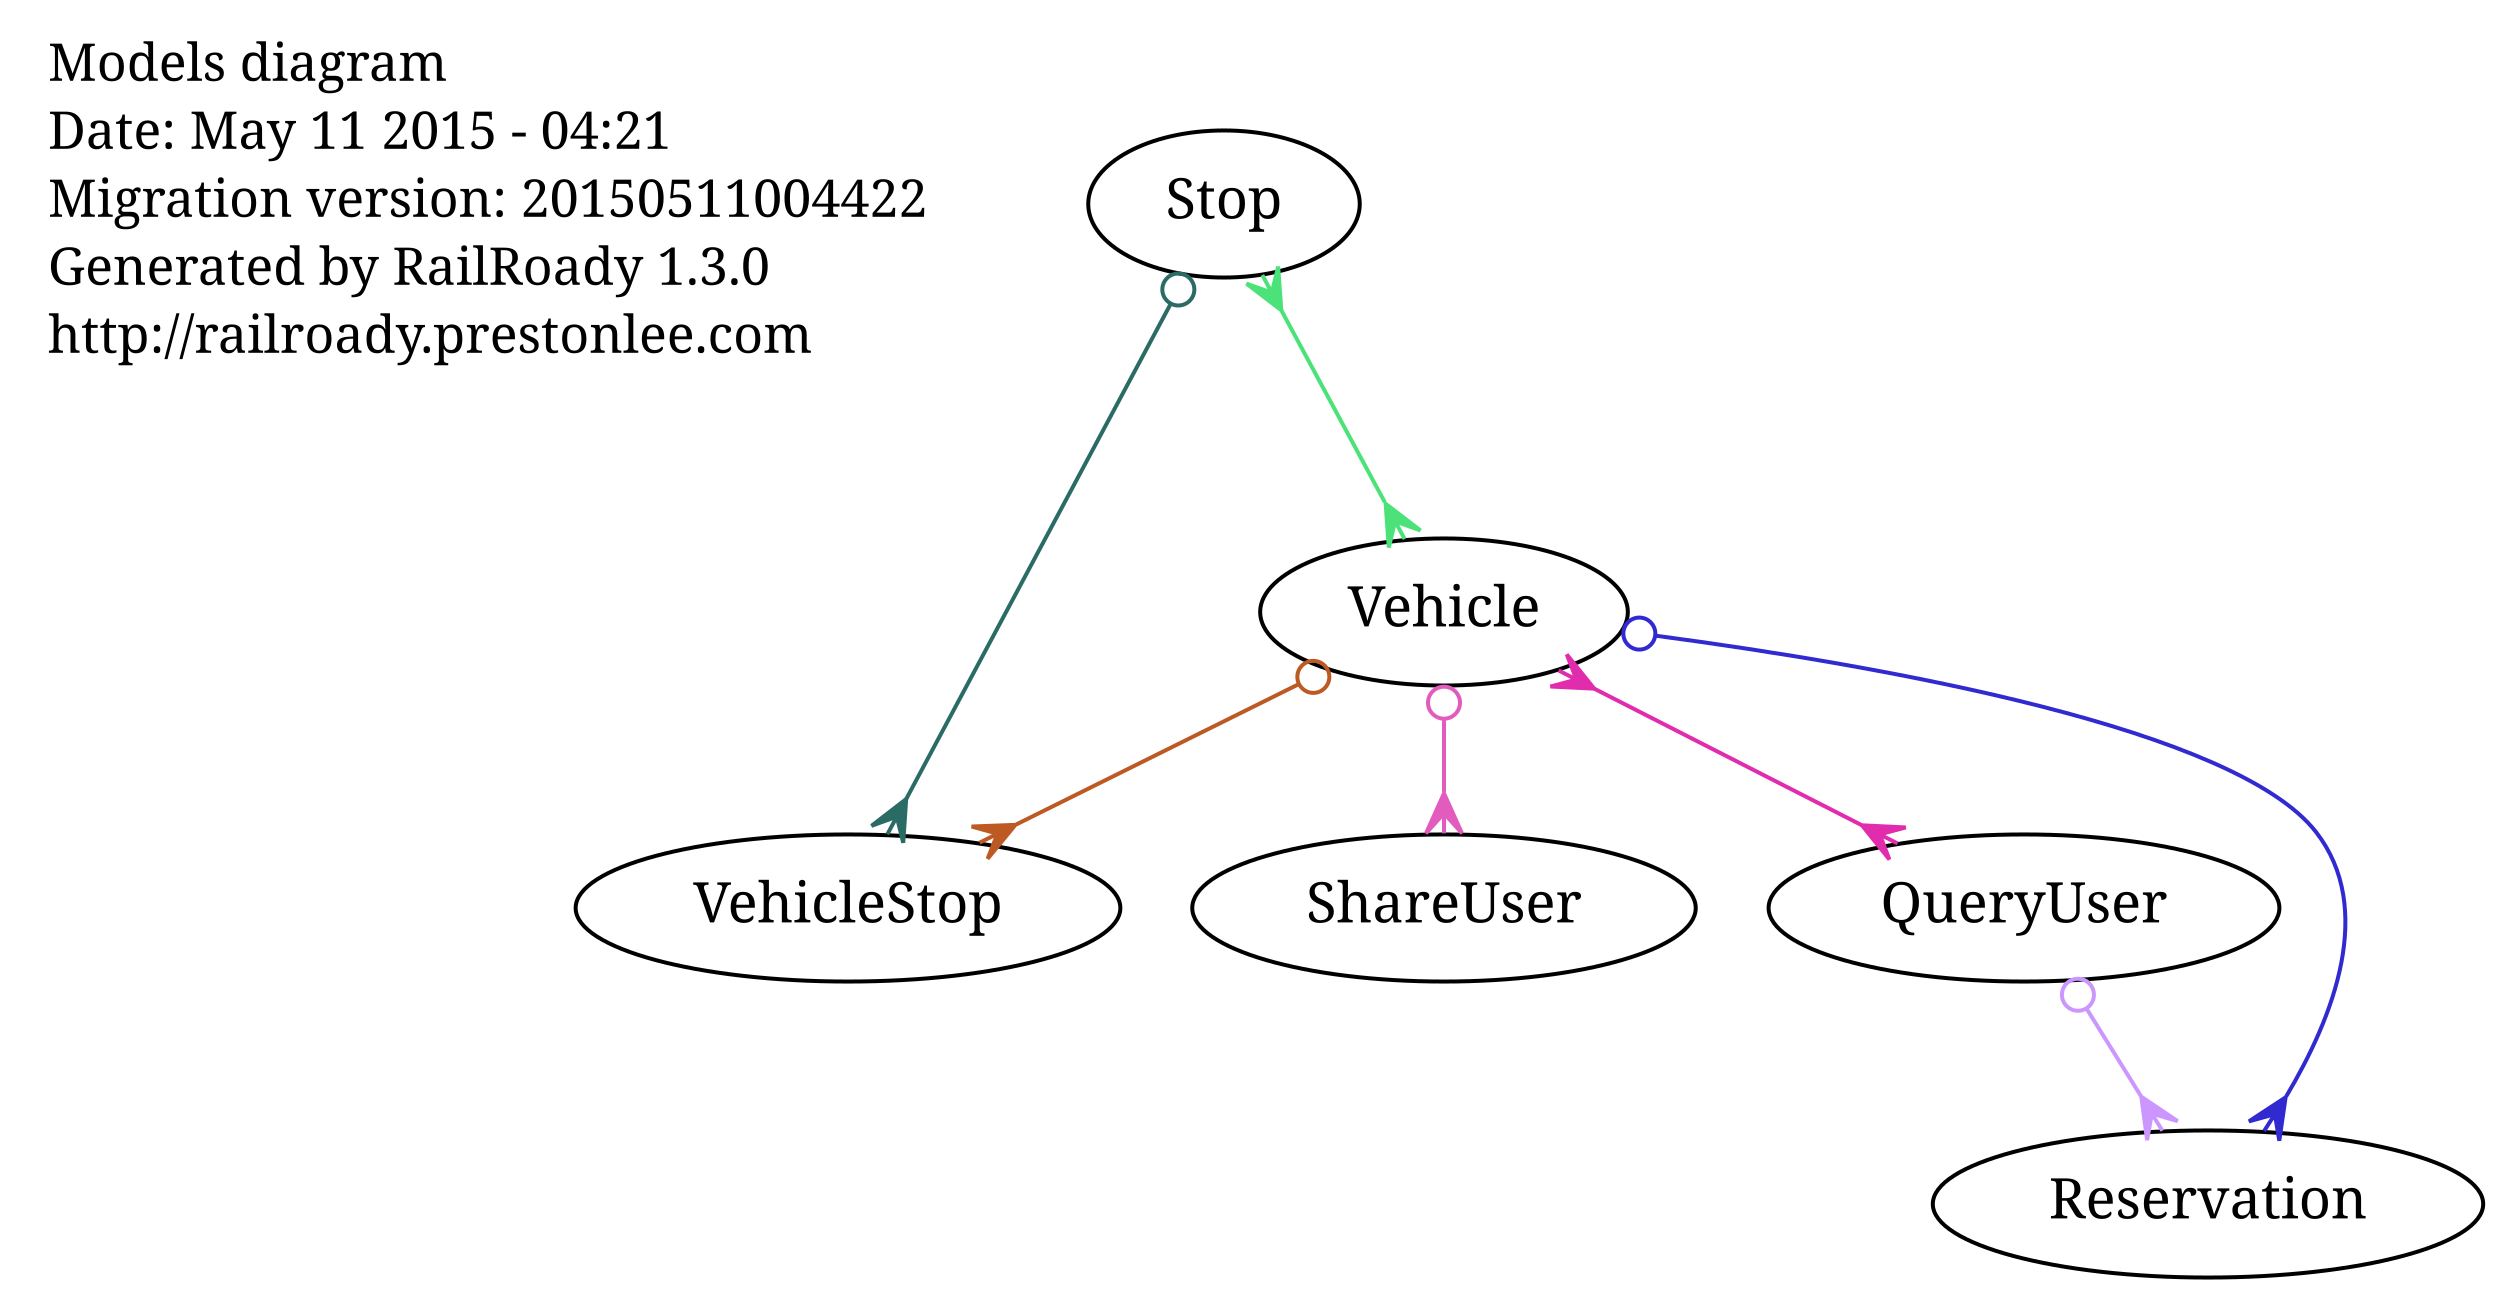
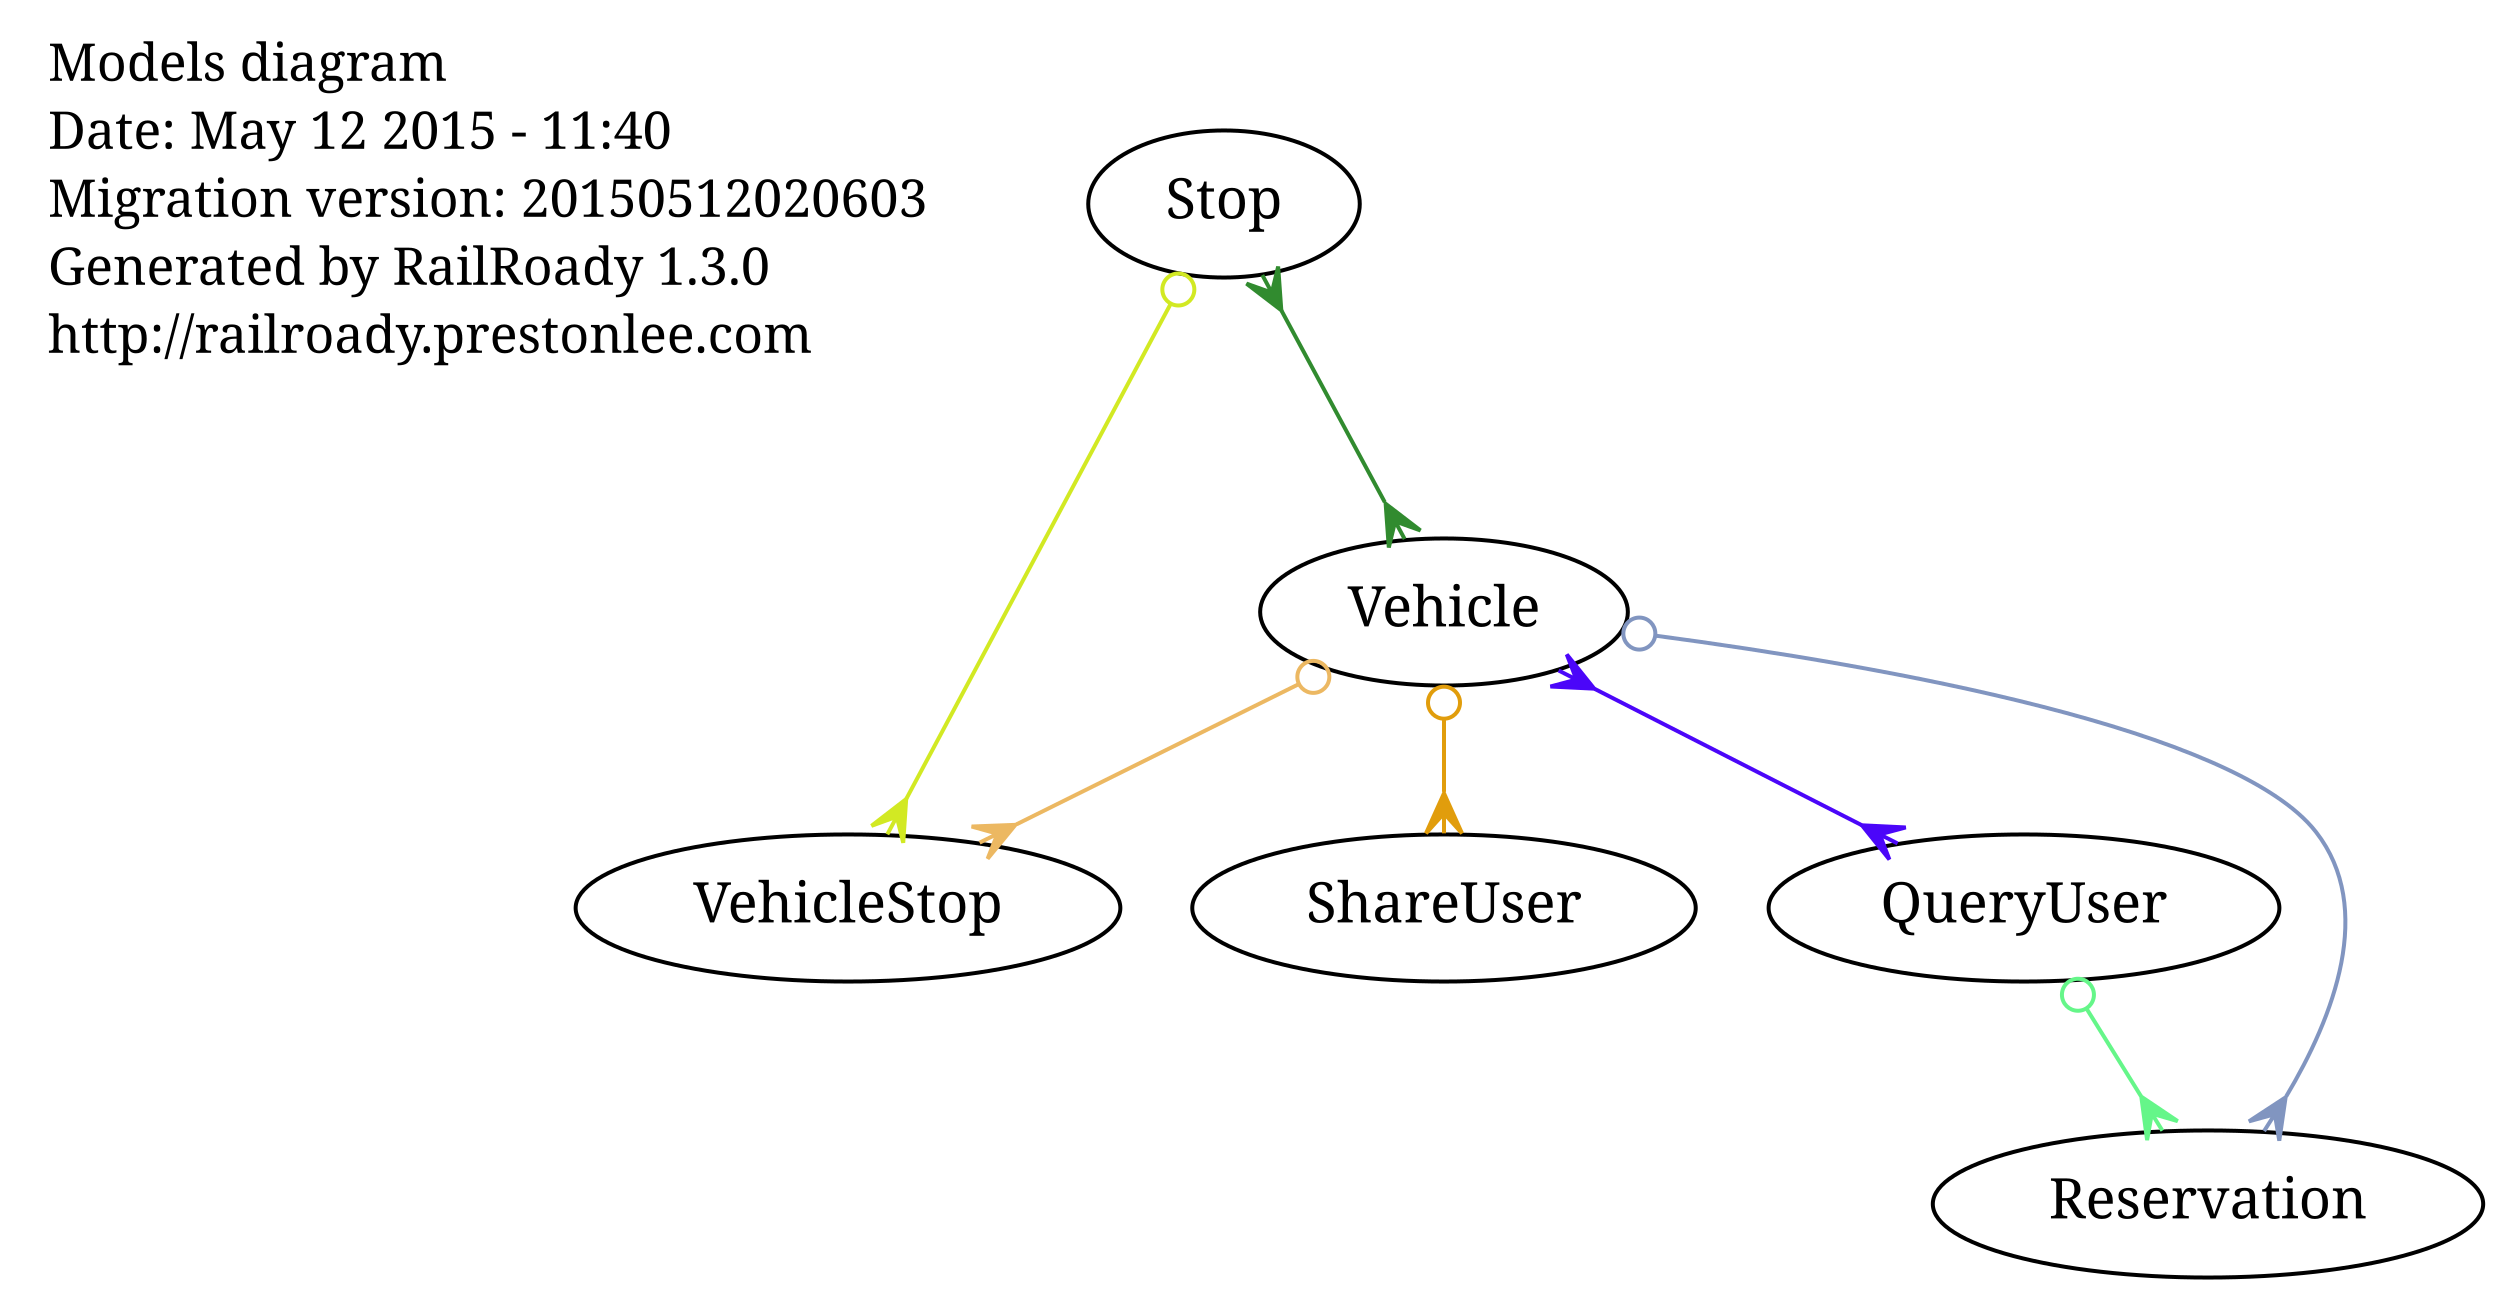
<svg xmlns="http://www.w3.org/2000/svg" width="625pt" height="324pt" viewBox="0.00 0.00 625.00 324.00">
  <g id="graph1" class="graph" transform="scale(1 1) rotate(0) translate(4 320)">
    <polygon fill="white" stroke="white" points="-4,5 -4,-320 622,-320 622,5 -4,5" />
    <g id="node1" class="node">
      <text text-anchor="start" x="8" y="-299.8" font-family="Times Roman,serif" font-size="13.00">Models diagram</text>
-       <text text-anchor="start" x="8" y="-282.8" font-family="Times Roman,serif" font-size="13.00">Date: May 11 2015 - 04:21</text>
-       <text text-anchor="start" x="8" y="-265.8" font-family="Times Roman,serif" font-size="13.00">Migration version: 20150511004422</text>
+       <text text-anchor="start" x="8" y="-282.8" font-family="Times Roman,serif" font-size="13.00">Date: May 12 2015 - 11:40</text>
+       <text text-anchor="start" x="8" y="-265.8" font-family="Times Roman,serif" font-size="13.00">Migration version: 20150512020603</text>
      <text text-anchor="start" x="8" y="-248.8" font-family="Times Roman,serif" font-size="13.00">Generated by RailRoady 1.3.0</text>
      <text text-anchor="start" x="8" y="-231.8" font-family="Times Roman,serif" font-size="13.00">http://railroady.prestonlee.com</text>
    </g>
    <g id="node2" class="node">
      <ellipse fill="none" stroke="black" cx="357" cy="-93" rx="62.932" ry="18.385" />
      <text text-anchor="middle" x="357" y="-89.4" font-family="Times Roman,serif" font-size="14.00">ShareUser</text>
    </g>
    <g id="node3" class="node">
      <ellipse fill="none" stroke="black" cx="302" cy="-269" rx="33.941" ry="18.385" />
      <text text-anchor="middle" x="302" y="-265.4" font-family="Times Roman,serif" font-size="14.00">Stop</text>
    </g>
    <g id="node4" class="node">
      <ellipse fill="none" stroke="black" cx="357" cy="-167" rx="45.962" ry="18.385" />
      <text text-anchor="middle" x="357" y="-163.4" font-family="Times Roman,serif" font-size="14.00">Vehicle</text>
    </g>
    <g id="edge4" class="edge">
-       <path fill="none" stroke="#4be279" d="M316.353,-242.382C324.303,-227.638 334.171,-209.337 342.193,-194.46" />
-       <polygon fill="#4be279" stroke="#4be279" points="316.326,-242.431 307.619,-249.097 313.953,-246.832 311.58,-251.233 311.58,-251.233 311.58,-251.233 313.953,-246.832 315.541,-253.369 316.326,-242.431 316.326,-242.431" />
-       <polygon fill="#4be279" stroke="#4be279" points="342.413,-194.052 351.12,-187.386 344.786,-189.651 347.159,-185.25 347.159,-185.25 347.159,-185.25 344.786,-189.651 343.198,-183.114 342.413,-194.052 342.413,-194.052" />
+       <path fill="none" stroke="#318b2f" d="M316.353,-242.382C324.303,-227.638 334.171,-209.337 342.193,-194.46" />
+       <polygon fill="#318b2f" stroke="#318b2f" points="316.326,-242.431 307.619,-249.097 313.953,-246.832 311.58,-251.233 311.58,-251.233 311.58,-251.233 313.953,-246.832 315.541,-253.369 316.326,-242.431 316.326,-242.431" />
+       <polygon fill="#318b2f" stroke="#318b2f" points="342.413,-194.052 351.12,-187.386 344.786,-189.651 347.159,-185.25 347.159,-185.25 347.159,-185.25 344.786,-189.651 343.198,-183.114 342.413,-194.052 342.413,-194.052" />
    </g>
    <g id="node5" class="node">
      <ellipse fill="none" stroke="black" cx="208" cy="-93" rx="68.089" ry="18.385" />
      <text text-anchor="middle" x="208" y="-89.4" font-family="Times Roman,serif" font-size="14.00">VehicleStop</text>
    </g>
    <g id="edge2" class="edge">
-       <path fill="none" stroke="#2a6b65" d="M288.638,-243.982C271.159,-211.256 240.642,-154.116 222.58,-120.3" />
-       <ellipse fill="none" stroke="#2a6b65" cx="290.585" cy="-247.627" rx="4" ry="4" />
-       <polygon fill="#2a6b65" stroke="#2a6b65" points="222.549,-120.24 221.807,-109.3 220.193,-115.83 217.838,-111.42 217.838,-111.42 217.838,-111.42 220.193,-115.83 213.868,-113.54 222.549,-120.24 222.549,-120.24" />
+       <path fill="none" stroke="#d2e923" d="M288.638,-243.982C271.159,-211.256 240.642,-154.116 222.58,-120.3" />
+       <ellipse fill="none" stroke="#d2e923" cx="290.585" cy="-247.627" rx="4" ry="4" />
+       <polygon fill="#d2e923" stroke="#d2e923" points="222.549,-120.24 221.807,-109.3 220.193,-115.83 217.838,-111.42 217.838,-111.42 217.838,-111.42 220.193,-115.83 213.868,-113.54 222.549,-120.24 222.549,-120.24" />
    </g>
    <g id="edge12" class="edge">
-       <path fill="none" stroke="#e25cbe" d="M357,-140.309C357,-134.377 357,-128.061 357,-122.04" />
-       <ellipse fill="none" stroke="#e25cbe" cx="357" cy="-144.327" rx="4" ry="4" />
-       <polygon fill="#e25cbe" stroke="#e25cbe" points="357,-121.667 361.5,-111.667 357,-116.667 357,-111.667 357,-111.667 357,-111.667 357,-116.667 352.5,-111.667 357,-121.667 357,-121.667" />
+       <path fill="none" stroke="#e19d0c" d="M357,-140.309C357,-134.377 357,-128.061 357,-122.04" />
+       <ellipse fill="none" stroke="#e19d0c" cx="357" cy="-144.327" rx="4" ry="4" />
+       <polygon fill="#e19d0c" stroke="#e19d0c" points="357,-121.667 361.5,-111.667 357,-116.667 357,-111.667 357,-111.667 357,-111.667 357,-116.667 352.5,-111.667 357,-121.667 357,-121.667" />
    </g>
    <g id="edge10" class="edge">
-       <path fill="none" stroke="#bd5a24" d="M320.618,-148.931C299.314,-138.351 272.319,-124.944 250.099,-113.908" />
-       <ellipse fill="none" stroke="#bd5a24" cx="324.335" cy="-150.777" rx="4" ry="4" />
-       <polygon fill="#bd5a24" stroke="#bd5a24" points="249.856,-113.788 242.901,-105.309 245.378,-111.564 240.9,-109.339 240.9,-109.339 240.9,-109.339 245.378,-111.564 238.898,-113.37 249.856,-113.788 249.856,-113.788" />
+       <path fill="none" stroke="#ecb862" d="M320.618,-148.931C299.314,-138.351 272.319,-124.944 250.099,-113.908" />
+       <ellipse fill="none" stroke="#ecb862" cx="324.335" cy="-150.777" rx="4" ry="4" />
+       <polygon fill="#ecb862" stroke="#ecb862" points="249.856,-113.788 242.901,-105.309 245.378,-111.564 240.9,-109.339 240.9,-109.339 240.9,-109.339 245.378,-111.564 238.898,-113.37 249.856,-113.788 249.856,-113.788" />
    </g>
    <g id="node6" class="node">
      <ellipse fill="none" stroke="black" cx="502" cy="-93" rx="63.848" ry="18.385" />
      <text text-anchor="middle" x="502" y="-89.4" font-family="Times Roman,serif" font-size="14.00">QueryUser</text>
    </g>
    <g id="edge8" class="edge">
-       <path fill="none" stroke="#e02cad" d="M394.641,-147.79C415.13,-137.334 440.493,-124.39 461.422,-113.709" />
-       <polygon fill="#e02cad" stroke="#e02cad" points="394.554,-147.834 383.602,-148.372 390.101,-150.107 385.647,-152.38 385.647,-152.38 385.647,-152.38 390.101,-150.107 387.693,-156.388 394.554,-147.834 394.554,-147.834" />
-       <polygon fill="#e02cad" stroke="#e02cad" points="461.485,-113.677 472.437,-113.139 465.938,-111.404 470.392,-109.131 470.392,-109.131 470.392,-109.131 465.938,-111.404 468.346,-105.123 461.485,-113.677 461.485,-113.677" />
+       <path fill="none" stroke="#4b06f9" d="M394.641,-147.79C415.13,-137.334 440.493,-124.39 461.422,-113.709" />
+       <polygon fill="#4b06f9" stroke="#4b06f9" points="394.554,-147.834 383.602,-148.372 390.101,-150.107 385.647,-152.38 385.647,-152.38 385.647,-152.38 390.101,-150.107 387.693,-156.388 394.554,-147.834 394.554,-147.834" />
+       <polygon fill="#4b06f9" stroke="#4b06f9" points="461.485,-113.677 472.437,-113.139 465.938,-111.404 470.392,-109.131 470.392,-109.131 470.392,-109.131 465.938,-111.404 468.346,-105.123 461.485,-113.677 461.485,-113.677" />
    </g>
    <g id="node7" class="node">
      <ellipse fill="none" stroke="black" cx="548" cy="-19" rx="68.798" ry="18.385" />
      <text text-anchor="middle" x="548" y="-15.4" font-family="Times Roman,serif" font-size="14.00">Reservation</text>
    </g>
    <g id="edge6" class="edge">
-       <path fill="none" stroke="#302ad0" d="M409.823,-161.087C467.662,-153.398 554.896,-137.806 575,-112 589.874,-92.908 579.483,-65.881 567.537,-45.88" />
-       <ellipse fill="none" stroke="#302ad0" cx="405.834" cy="-161.605" rx="4" ry="4" />
-       <polygon fill="#302ad0" stroke="#302ad0" points="567.403,-45.669 565.818,-34.818 564.714,-41.453 562.025,-37.238 562.025,-37.238 562.025,-37.238 564.714,-41.453 558.231,-39.658 567.403,-45.669 567.403,-45.669" />
+       <path fill="none" stroke="#8195c0" d="M409.823,-161.087C467.662,-153.398 554.896,-137.806 575,-112 589.874,-92.908 579.483,-65.881 567.537,-45.88" />
+       <ellipse fill="none" stroke="#8195c0" cx="405.834" cy="-161.605" rx="4" ry="4" />
+       <polygon fill="#8195c0" stroke="#8195c0" points="567.403,-45.669 565.818,-34.818 564.714,-41.453 562.025,-37.238 562.025,-37.238 562.025,-37.238 564.714,-41.453 558.231,-39.658 567.403,-45.669 567.403,-45.669" />
    </g>
    <g id="edge14" class="edge">
-       <path fill="none" stroke="#cb97fe" d="M517.716,-67.718C522.075,-60.706 526.823,-53.068 531.239,-45.964" />
-       <ellipse fill="none" stroke="#cb97fe" cx="515.483" cy="-71.311" rx="4" ry="4" />
-       <polygon fill="#cb97fe" stroke="#cb97fe" points="531.321,-45.831 540.422,-39.714 533.961,-41.585 536.601,-37.338 536.601,-37.338 536.601,-37.338 533.961,-41.585 532.779,-34.962 531.321,-45.831 531.321,-45.831" />
+       <path fill="none" stroke="#65f689" d="M517.716,-67.718C522.075,-60.706 526.823,-53.068 531.239,-45.964" />
+       <ellipse fill="none" stroke="#65f689" cx="515.483" cy="-71.311" rx="4" ry="4" />
+       <polygon fill="#65f689" stroke="#65f689" points="531.321,-45.831 540.422,-39.714 533.961,-41.585 536.601,-37.338 536.601,-37.338 536.601,-37.338 533.961,-41.585 532.779,-34.962 531.321,-45.831 531.321,-45.831" />
    </g>
  </g>
</svg>
